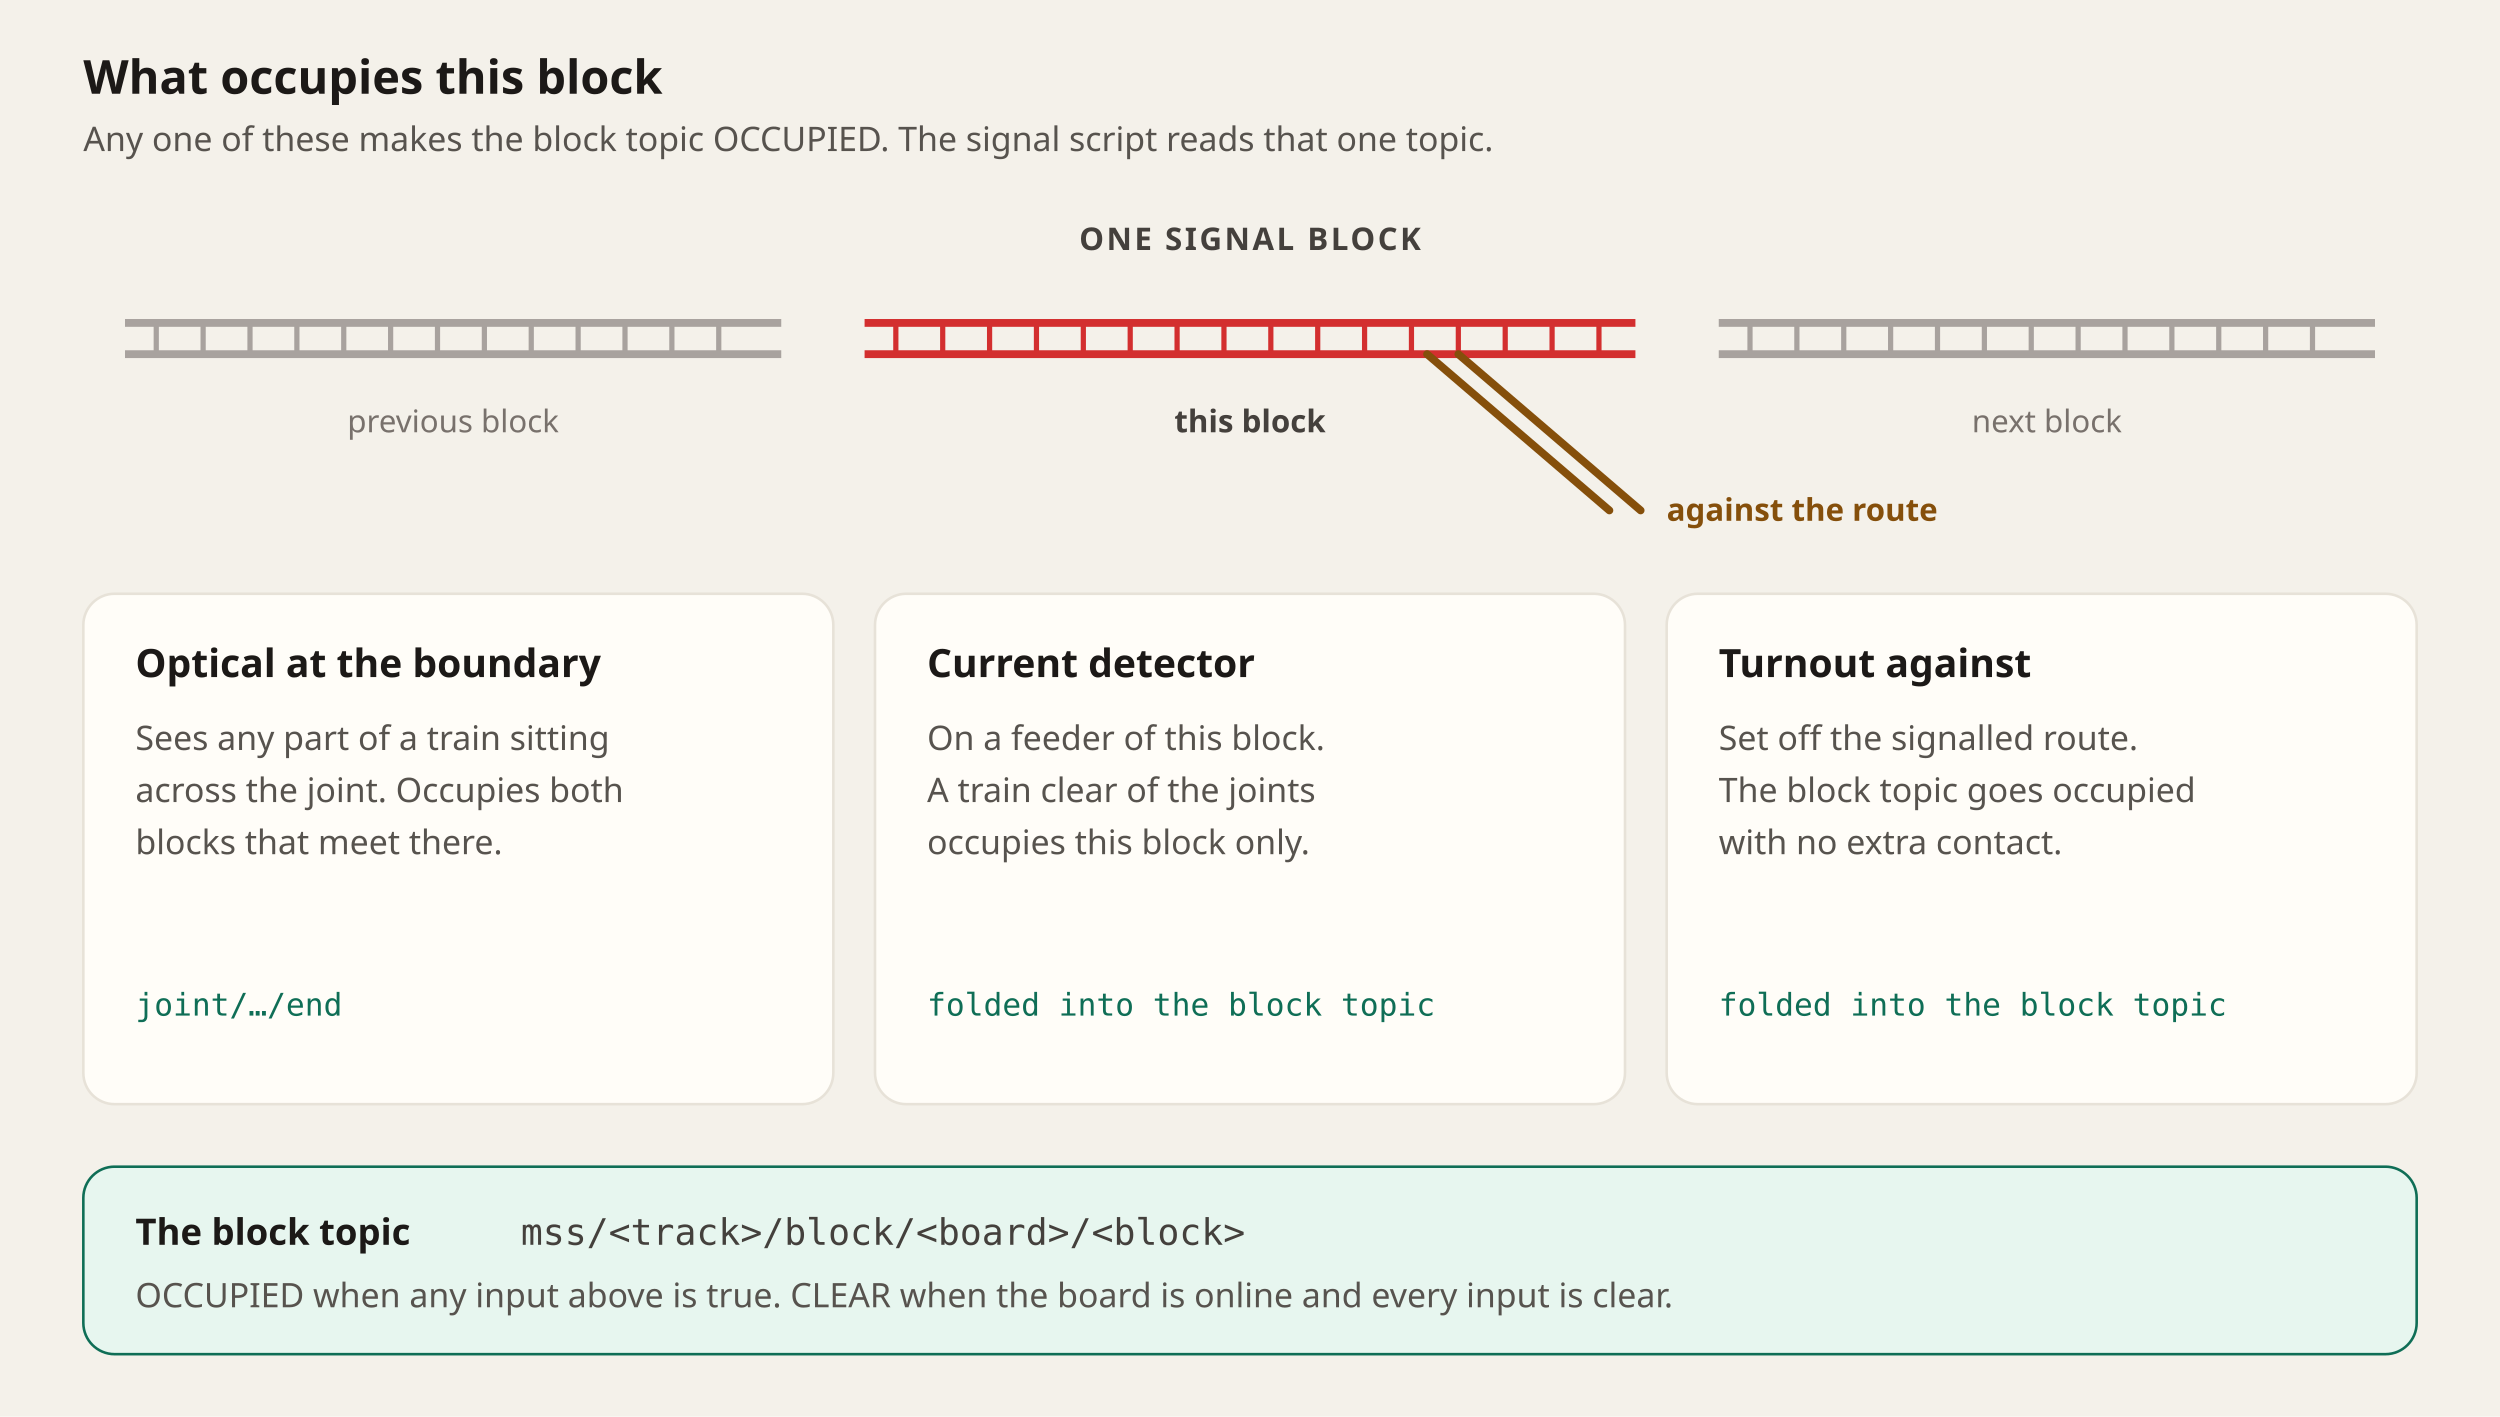
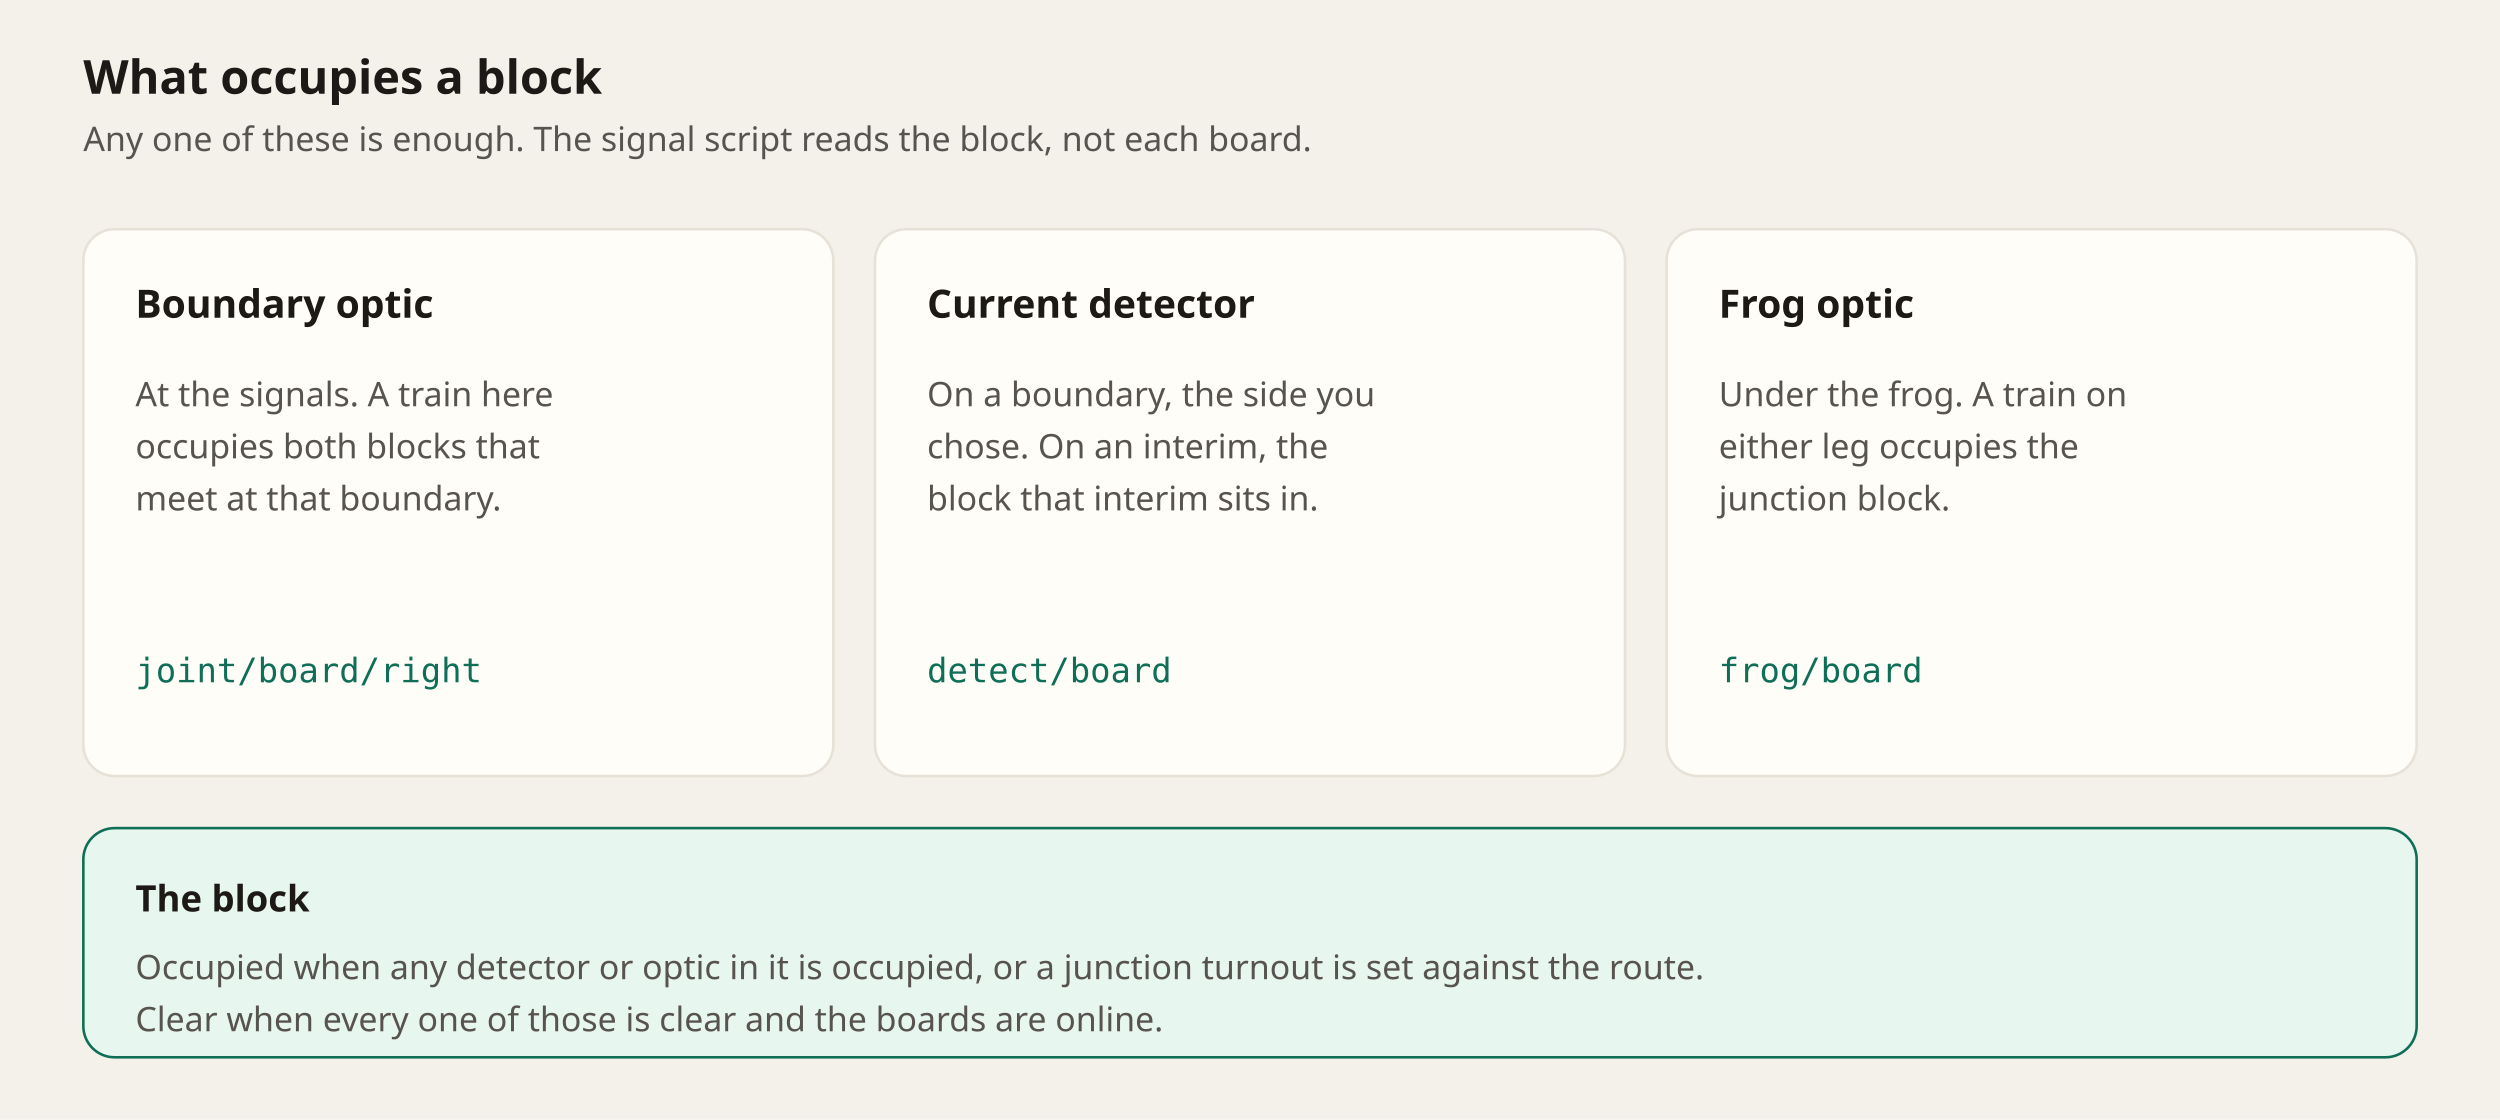
- <svg xmlns="http://www.w3.org/2000/svg" width="960" height="544" viewBox="0 0 960 544" role="img" aria-labelledby="title desc">
-   <rect width="960" height="544" fill="#f4f1ea" />
+ <svg xmlns="http://www.w3.org/2000/svg" width="960" height="430" viewBox="0 0 960 430" role="img" aria-labelledby="title desc">
+   <rect width="960" height="430" fill="#f4f1ea" />
  <g font-family="ui-sans-serif, system-ui, sans-serif" fill="#1c1917">
-     <text x="32" y="36" font-size="18" font-weight="600">What occupies this block</text>
-     <text x="32" y="58" fill="#57534e" font-size="13">Any one of these makes the block topic OCCUPIED. The signal script reads that one topic.</text>
-     <text x="480" y="96" text-anchor="middle" fill="#44403c" font-size="12" font-weight="600" letter-spacing="0.08em">ONE SIGNAL BLOCK</text>
-     <g stroke="#a8a29e" stroke-width="3" stroke-linecap="butt">
-       <line x1="48" y1="124" x2="300" y2="124" />
-       <line x1="48" y1="136" x2="300" y2="136" />
-     </g>
-     <g stroke="#a8a29e" stroke-width="2">
-       <line x1="60" y1="124" x2="60" y2="136" />
-       <line x1="78" y1="124" x2="78" y2="136" />
-       <line x1="96" y1="124" x2="96" y2="136" />
-       <line x1="114" y1="124" x2="114" y2="136" />
-       <line x1="132" y1="124" x2="132" y2="136" />
-       <line x1="150" y1="124" x2="150" y2="136" />
-       <line x1="168" y1="124" x2="168" y2="136" />
-       <line x1="186" y1="124" x2="186" y2="136" />
-       <line x1="204" y1="124" x2="204" y2="136" />
-       <line x1="222" y1="124" x2="222" y2="136" />
-       <line x1="240" y1="124" x2="240" y2="136" />
-       <line x1="258" y1="124" x2="258" y2="136" />
-       <line x1="276" y1="124" x2="276" y2="136" />
-     </g>
-     <g stroke="#d32f2f" stroke-width="3" stroke-linecap="butt">
-       <line x1="332" y1="124" x2="628" y2="124" />
-       <line x1="332" y1="136" x2="628" y2="136" />
-     </g>
-     <g stroke="#d32f2f" stroke-width="2">
-       <line x1="344" y1="124" x2="344" y2="136" />
-       <line x1="362" y1="124" x2="362" y2="136" />
-       <line x1="380" y1="124" x2="380" y2="136" />
-       <line x1="398" y1="124" x2="398" y2="136" />
-       <line x1="416" y1="124" x2="416" y2="136" />
-       <line x1="434" y1="124" x2="434" y2="136" />
-       <line x1="452" y1="124" x2="452" y2="136" />
-       <line x1="470" y1="124" x2="470" y2="136" />
-       <line x1="488" y1="124" x2="488" y2="136" />
-       <line x1="506" y1="124" x2="506" y2="136" />
-       <line x1="524" y1="124" x2="524" y2="136" />
-       <line x1="542" y1="124" x2="542" y2="136" />
-       <line x1="560" y1="124" x2="560" y2="136" />
-       <line x1="578" y1="124" x2="578" y2="136" />
-       <line x1="596" y1="124" x2="596" y2="136" />
-       <line x1="614" y1="124" x2="614" y2="136" />
-     </g>
-     <g stroke="#a8a29e" stroke-width="3" stroke-linecap="butt">
-       <line x1="660" y1="124" x2="912" y2="124" />
-       <line x1="660" y1="136" x2="912" y2="136" />
-     </g>
-     <g stroke="#a8a29e" stroke-width="2">
-       <line x1="672" y1="124" x2="672" y2="136" />
-       <line x1="690" y1="124" x2="690" y2="136" />
-       <line x1="708" y1="124" x2="708" y2="136" />
-       <line x1="726" y1="124" x2="726" y2="136" />
-       <line x1="744" y1="124" x2="744" y2="136" />
-       <line x1="762" y1="124" x2="762" y2="136" />
-       <line x1="780" y1="124" x2="780" y2="136" />
-       <line x1="798" y1="124" x2="798" y2="136" />
-       <line x1="816" y1="124" x2="816" y2="136" />
-       <line x1="834" y1="124" x2="834" y2="136" />
-       <line x1="852" y1="124" x2="852" y2="136" />
-       <line x1="870" y1="124" x2="870" y2="136" />
-       <line x1="888" y1="124" x2="888" y2="136" />
-     </g>
-     <text x="174" y="166" text-anchor="middle" fill="#78716c" font-size="12">previous block</text>
-     <text x="480" y="166" text-anchor="middle" fill="#44403c" font-size="12" font-weight="600">this block</text>
-     <text x="786" y="166" text-anchor="middle" fill="#78716c" font-size="12">next block</text>
-     <path d="M560 136 L630 196" fill="none" stroke="#854f0b" stroke-width="3" stroke-linecap="round" />
-     <path d="M548 136 L618 196" fill="none" stroke="#854f0b" stroke-width="3" stroke-linecap="round" />
-     <text x="640" y="200" fill="#854f0b" font-size="12" font-weight="600">against the route</text>
-     <rect x="32" y="228" width="288" height="196" rx="12" fill="#fffdf8" stroke="#e7e2d8" />
-     <text x="52" y="260" font-size="15" font-weight="600">Optical at the boundary</text>
-     <text x="52" y="288" fill="#57534e" font-size="13">Sees any part of a train sitting</text>
-     <text x="52" y="308" fill="#57534e" font-size="13">across the joint. Occupies both</text>
-     <text x="52" y="328" fill="#57534e" font-size="13">blocks that meet there.</text>
-     <text x="52" y="390" fill="#0f6e56" font-family="ui-monospace, SFMono-Regular, Menlo, monospace" font-size="12">joint/…/end</text>
-     <rect x="336" y="228" width="288" height="196" rx="12" fill="#fffdf8" stroke="#e7e2d8" />
-     <text x="356" y="260" font-size="15" font-weight="600">Current detector</text>
-     <text x="356" y="288" fill="#57534e" font-size="13">On a feeder of this block.</text>
-     <text x="356" y="308" fill="#57534e" font-size="13">A train clear of the joints</text>
-     <text x="356" y="328" fill="#57534e" font-size="13">occupies this block only.</text>
-     <text x="356" y="390" fill="#0f6e56" font-family="ui-monospace, SFMono-Regular, Menlo, monospace" font-size="12">folded into the block topic</text>
-     <rect x="640" y="228" width="288" height="196" rx="12" fill="#fffdf8" stroke="#e7e2d8" />
-     <text x="660" y="260" font-size="15" font-weight="600">Turnout against</text>
-     <text x="660" y="288" fill="#57534e" font-size="13">Set off the signalled route.</text>
-     <text x="660" y="308" fill="#57534e" font-size="13">The block topic goes occupied</text>
-     <text x="660" y="328" fill="#57534e" font-size="13">with no extra contact.</text>
-     <text x="660" y="390" fill="#0f6e56" font-family="ui-monospace, SFMono-Regular, Menlo, monospace" font-size="12">folded into the block topic</text>
-     <rect x="32" y="448" width="896" height="72" rx="12" fill="#e7f6ef" stroke="#0f6e56" />
-     <text x="52" y="478" font-size="14" font-weight="600">The block topic</text>
-     <text x="200" y="478" fill="#44403c" font-family="ui-monospace, SFMono-Regular, Menlo, monospace" font-size="14">mss/&lt;track&gt;/block/&lt;board&gt;/&lt;block&gt;</text>
-     <text x="52" y="502" fill="#57534e" font-size="13">OCCUPIED when any input above is true. CLEAR when the board is online and every input is clear.</text>
+     <text x="32" y="36" font-size="18" font-weight="600">What occupies a block</text>
+     <text x="32" y="58" fill="#57534e" font-size="13">Any one of these is enough. The signal script reads the block, not each board.</text>
+     <rect x="32" y="88" width="288" height="210" rx="12" fill="#fffdf8" stroke="#e7e2d8" />
+     <text x="52" y="122" font-size="15" font-weight="600">Boundary optic</text>
+     <text x="52" y="156" fill="#57534e" font-size="13">At the signals. A train here</text>
+     <text x="52" y="176" fill="#57534e" font-size="13">occupies both blocks that</text>
+     <text x="52" y="196" fill="#57534e" font-size="13">meet at that boundary.</text>
+     <text x="52" y="262" fill="#0f6e56" font-family="ui-monospace, SFMono-Regular, Menlo, monospace" font-size="13">joint/board/right</text>
+     <rect x="336" y="88" width="288" height="210" rx="12" fill="#fffdf8" stroke="#e7e2d8" />
+     <text x="356" y="122" font-size="15" font-weight="600">Current detector</text>
+     <text x="356" y="156" fill="#57534e" font-size="13">On a boundary, the side you</text>
+     <text x="356" y="176" fill="#57534e" font-size="13">chose. On an interim, the</text>
+     <text x="356" y="196" fill="#57534e" font-size="13">block that interim sits in.</text>
+     <text x="356" y="262" fill="#0f6e56" font-family="ui-monospace, SFMono-Regular, Menlo, monospace" font-size="13">detect/board</text>
+     <rect x="640" y="88" width="288" height="210" rx="12" fill="#fffdf8" stroke="#e7e2d8" />
+     <text x="660" y="122" font-size="15" font-weight="600">Frog optic</text>
+     <text x="660" y="156" fill="#57534e" font-size="13">Under the frog. A train on</text>
+     <text x="660" y="176" fill="#57534e" font-size="13">either leg occupies the</text>
+     <text x="660" y="196" fill="#57534e" font-size="13">junction block.</text>
+     <text x="660" y="262" fill="#0f6e56" font-family="ui-monospace, SFMono-Regular, Menlo, monospace" font-size="13">frog/board</text>
+     <rect x="32" y="318" width="896" height="88" rx="12" fill="#e7f6ef" stroke="#0f6e56" />
+     <text x="52" y="350" font-size="14" font-weight="600">The block</text>
+     <text x="52" y="376" fill="#57534e" font-size="13">Occupied when any detector or optic in it is occupied, or a junction turnout is set against the route.</text>
+     <text x="52" y="396" fill="#57534e" font-size="13">Clear when every one of those is clear and the boards are online.</text>
  </g>
</svg>
